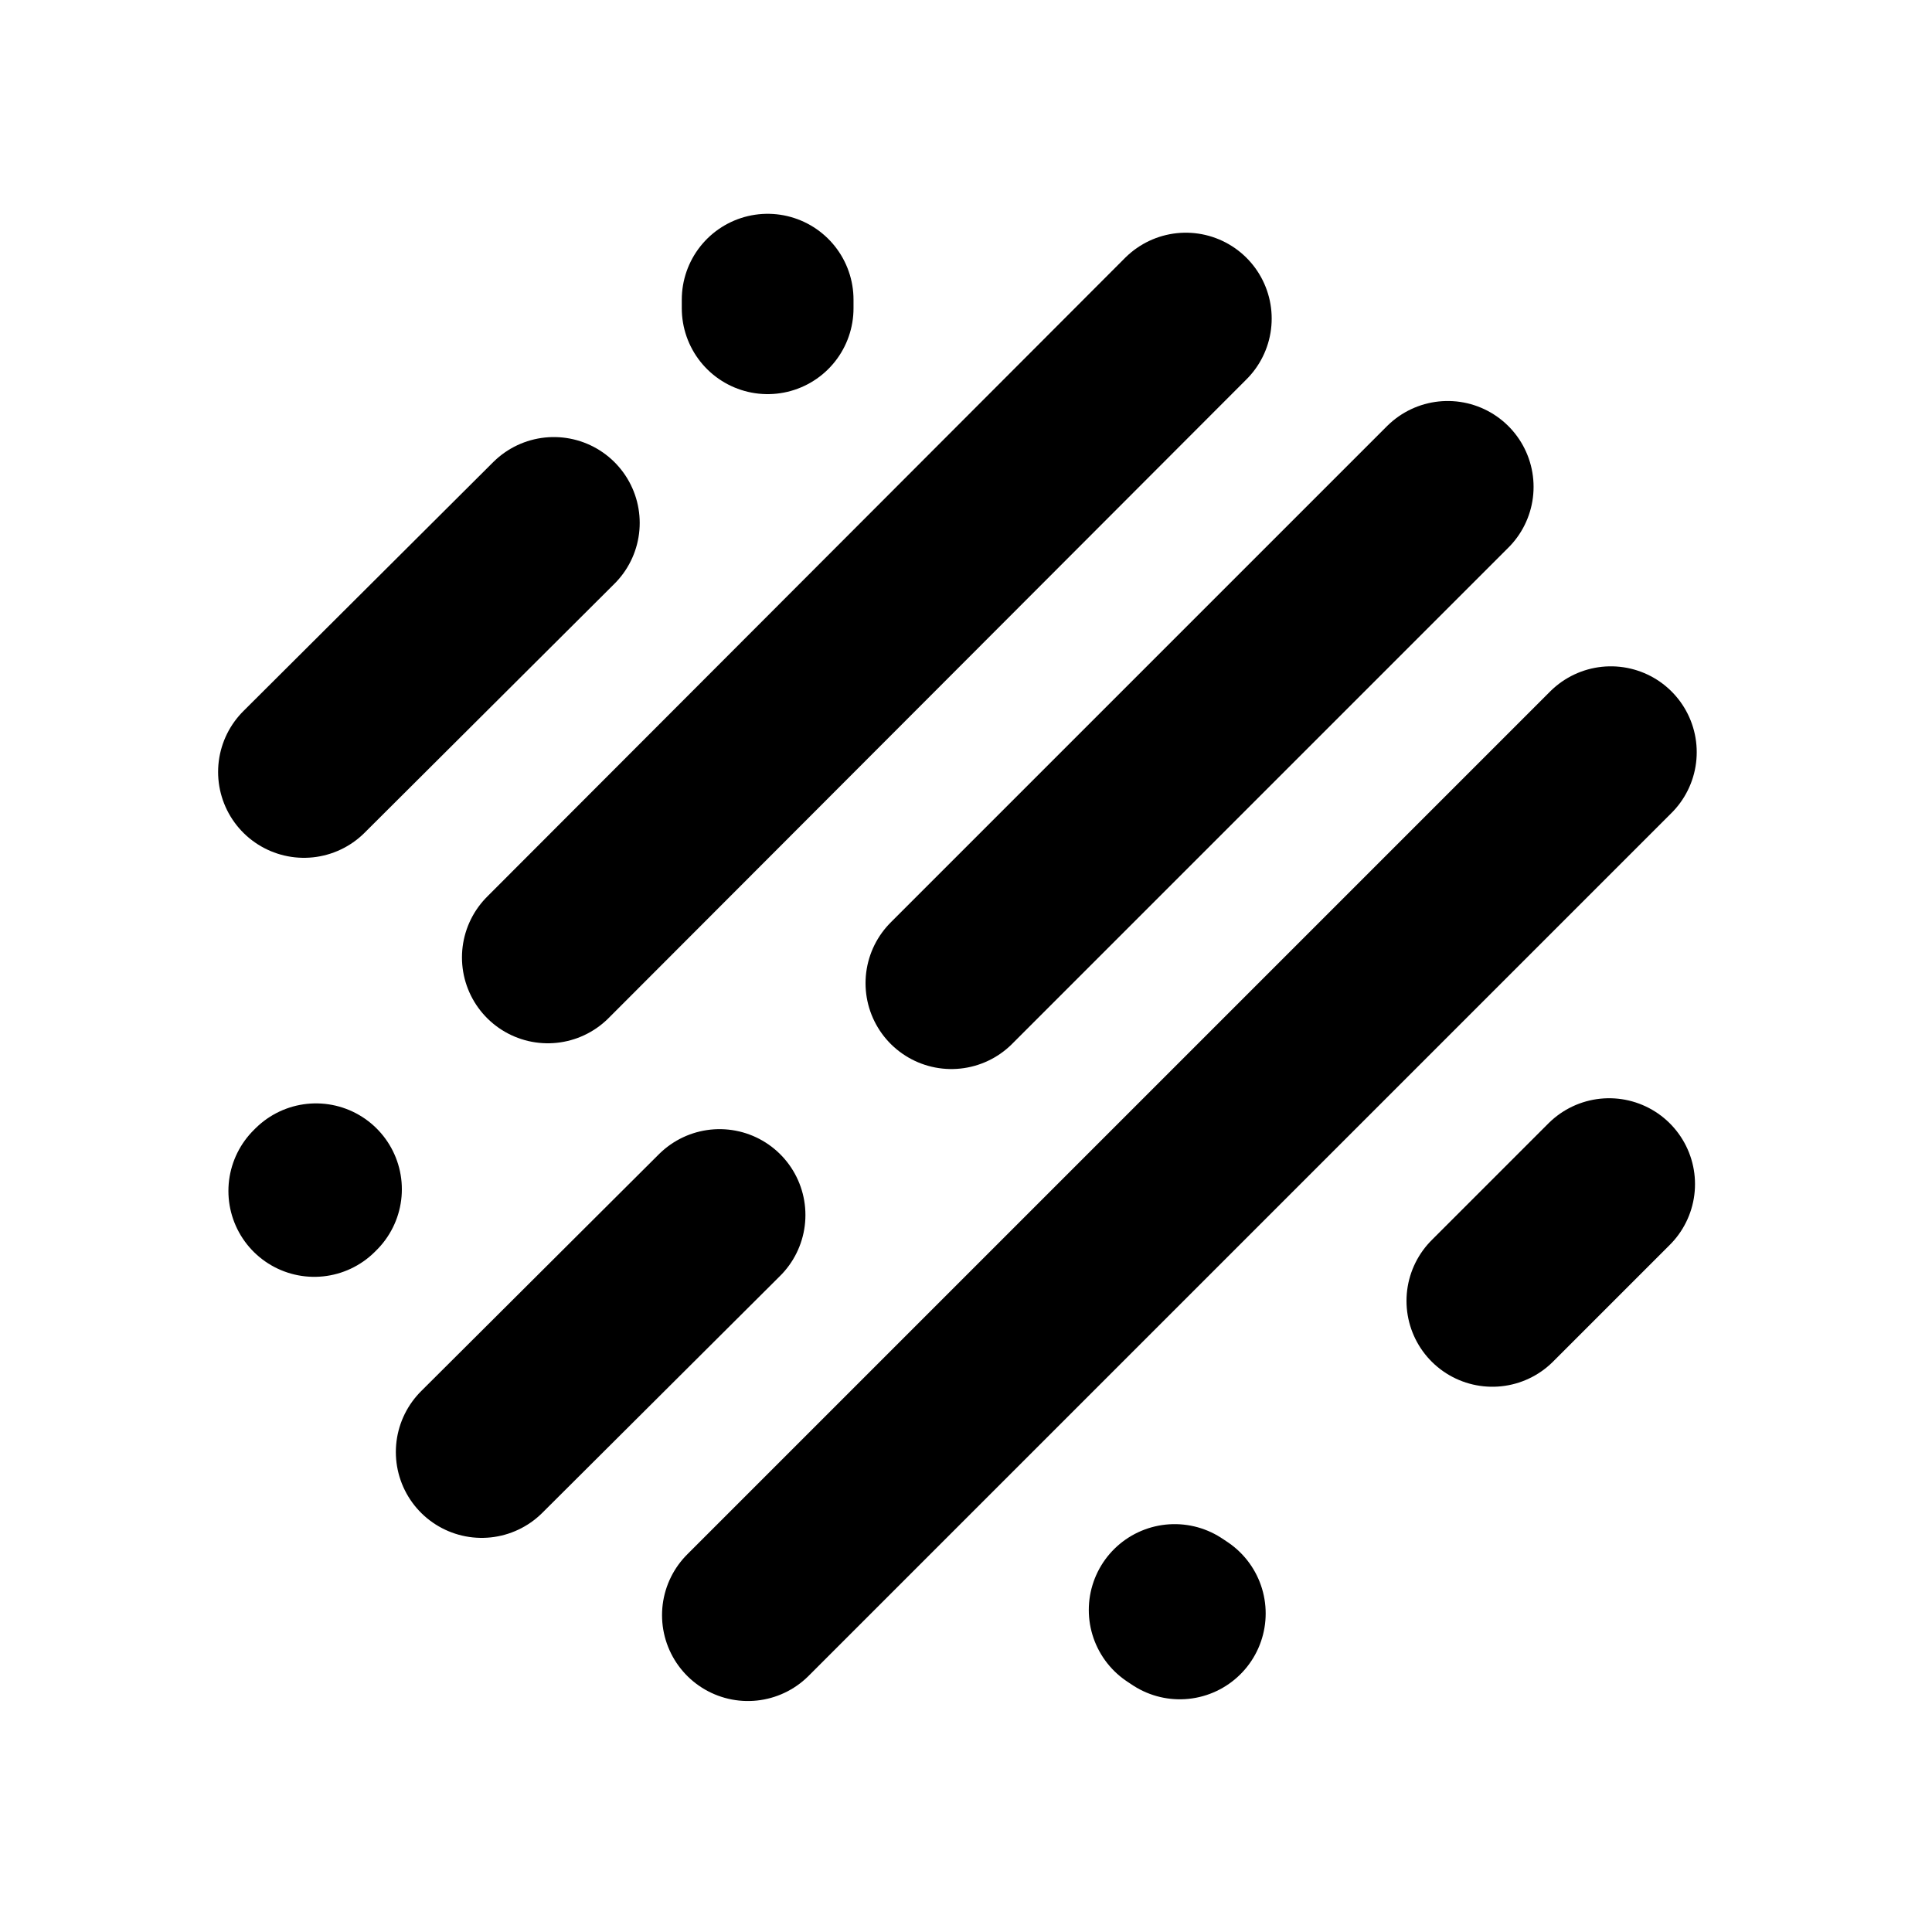
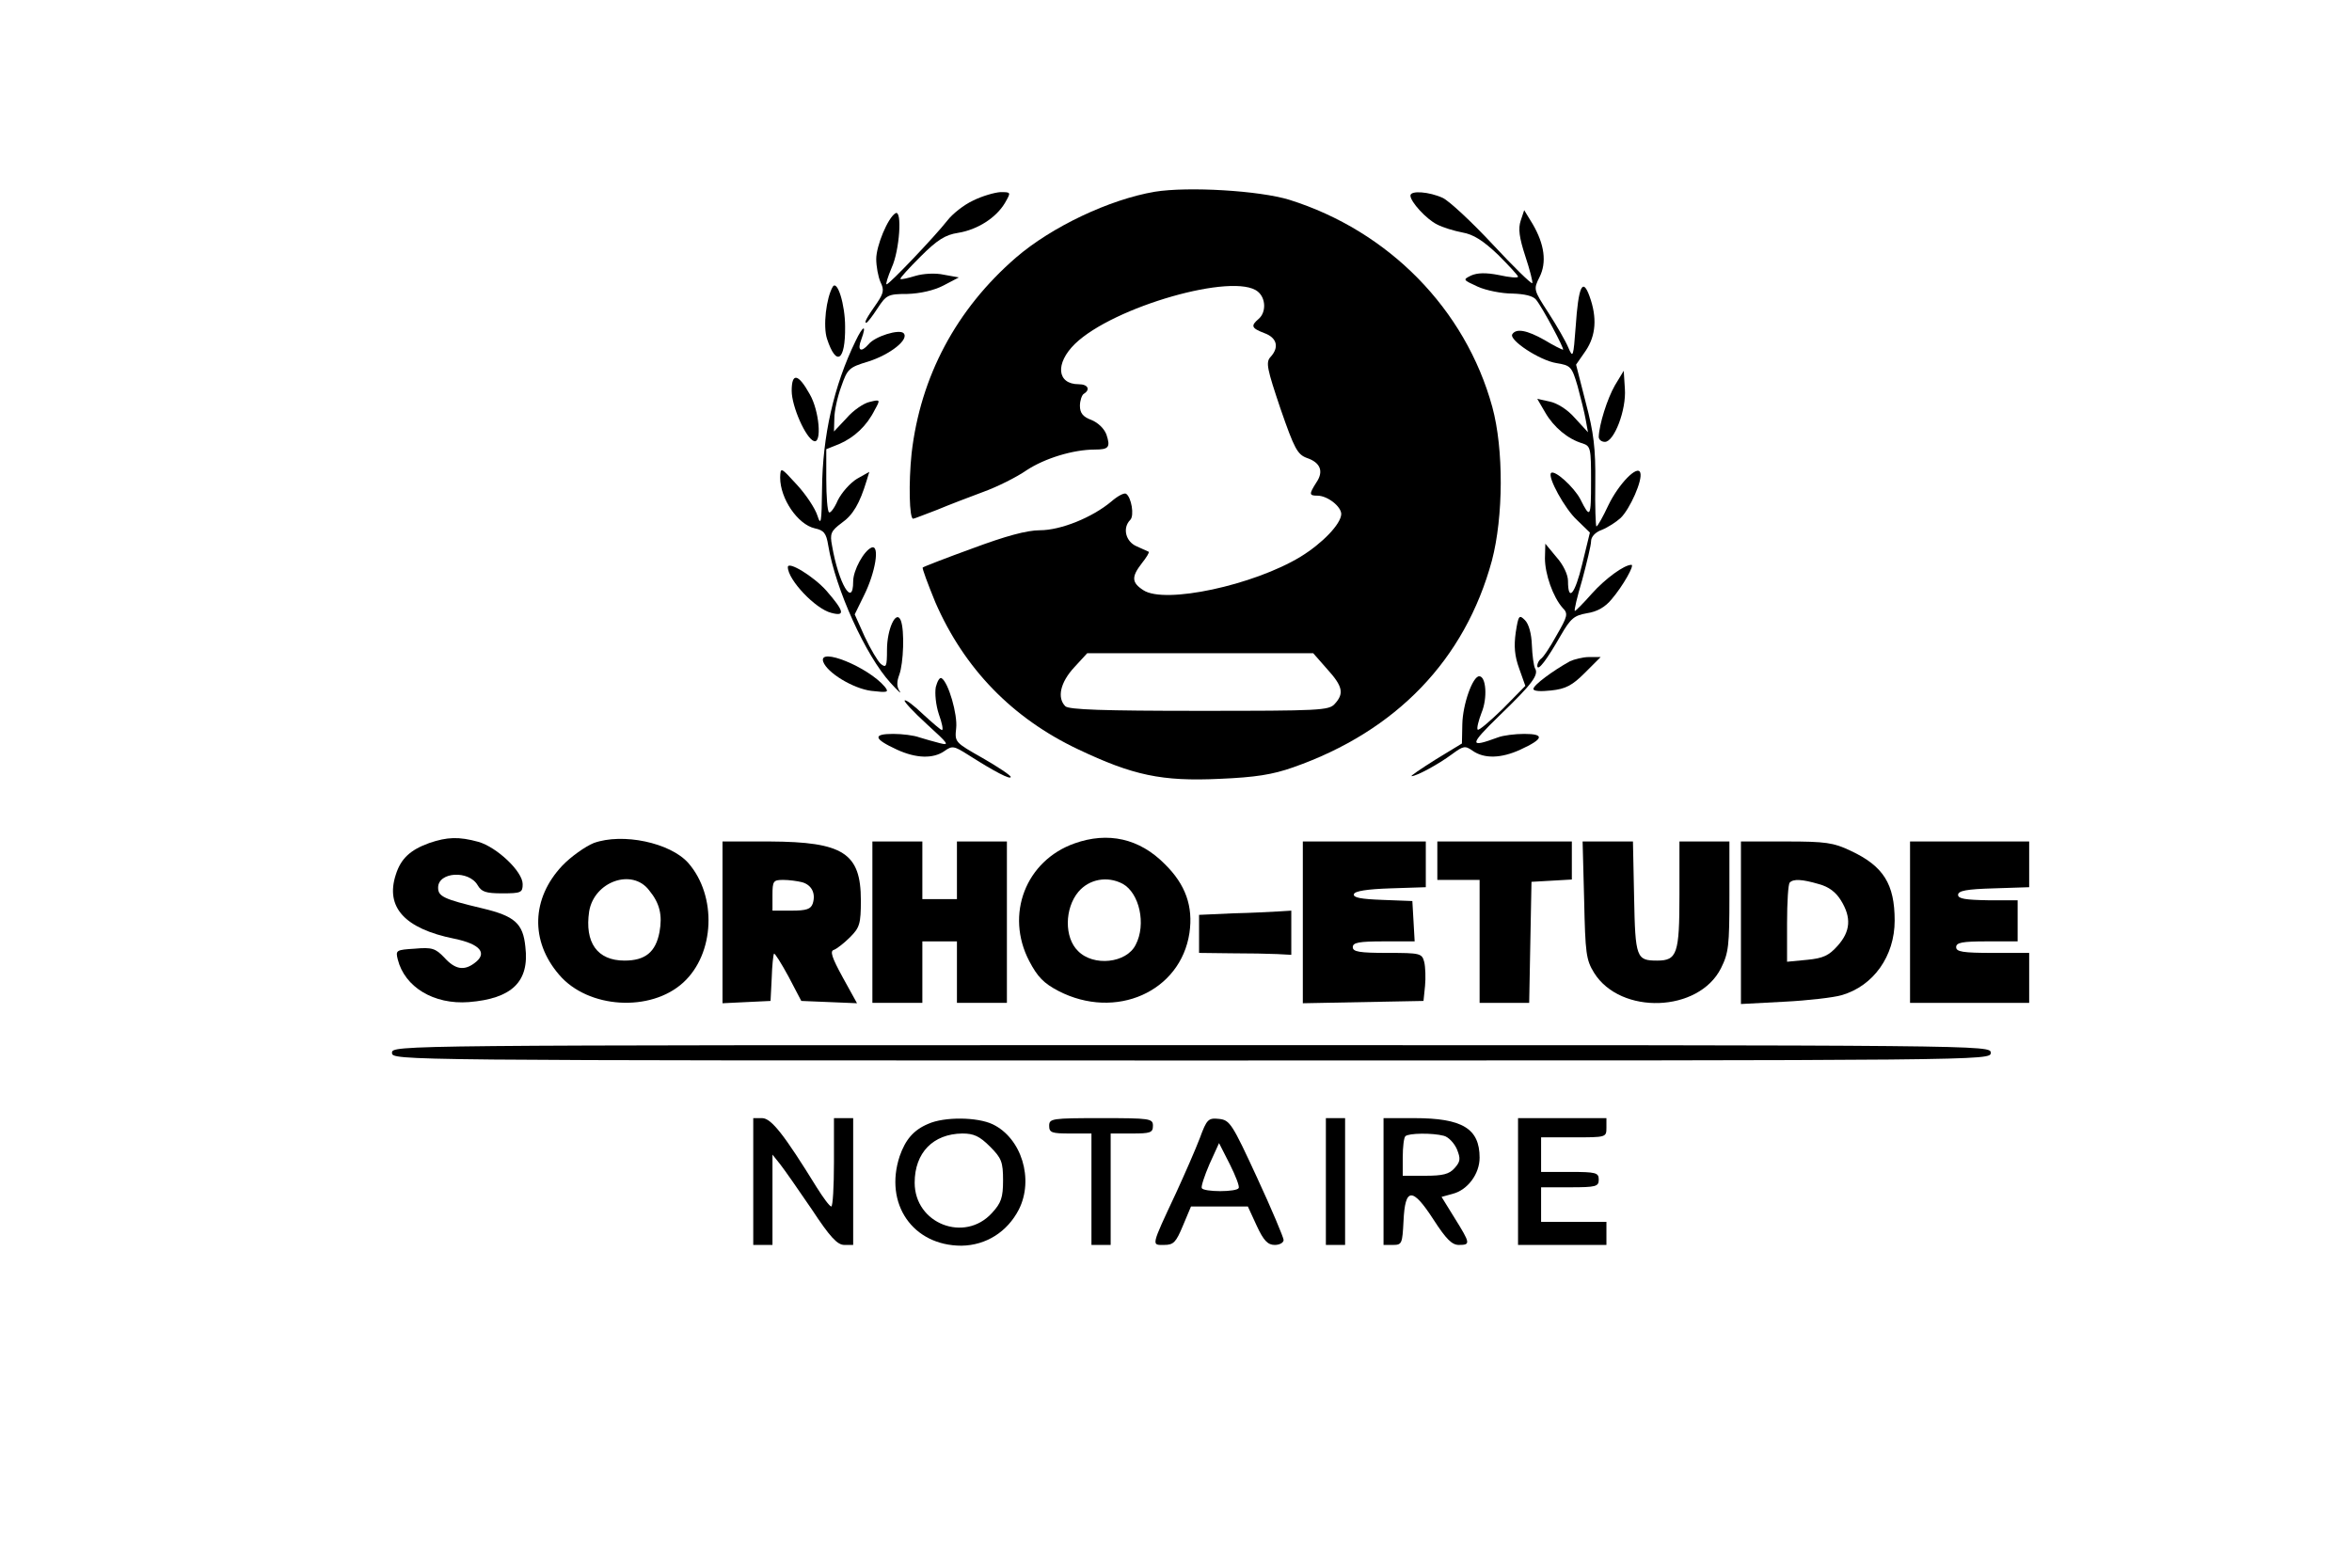
- <svg xmlns="http://www.w3.org/2000/svg" version="1.1" id="Layer_1" x="0px" y="0px" viewBox="0 0 225 225" style="enable-background:new 0 0 225 225;" xml:space="preserve">
-   <style type="text/css">
- 	.st0{fill:none;stroke:#000000;stroke-width:20;stroke-linecap:round;stroke-miterlimit:3;}
- </style>
-   <g transform="matrix( 1, 0, 0, 1, 0,0) ">
-     <g>
-       <path id="Layer0_0_1_STROKES" class="st0" d="M173.8,151.5l13.6-13.6 M35.4,89.9l29.1-29 M89.4,34.9v1 M137.4,187.9l-0.6-0.4     M36.6,138.7l0.2-0.2 M56.1,169.1l27.7-27.6 M63.8,111.5l74.3-74.4 M87.1,188.1L187.6,87.6 M110.8,114.5l57.8-57.8" />
-     </g>
+ <svg xmlns="http://www.w3.org/2000/svg" version="1.0" width="612pt" height="408pt" viewBox="0 0 612 408" preserveAspectRatio="xMidYMid meet">
+   <g transform="translate(0,408) scale(0.1,-0.1)" fill="#000000" stroke="none">
+     <path d="M3005 3581 c-118 -20 -268 -91 -361 -171 -156 -135 -249 -310 -272 -510 -8 -77 -6 -170 4 -170 3 0 30 11 62 23 31 13 86 34 121 47 36 13 86 38 112 56 47 31 121 54 178 54 36 0 41 6 30 39 -6 16 -22 31 -39 38 -22 8 -30 18 -30 37 0 13 5 28 10 31 18 11 11 25 -13 25 -57 0 -62 54 -10 105 100 97 415 187 476 136 21 -17 22 -54 2 -71 -21 -18 -19 -24 15 -37 33 -12 39 -37 16 -62 -13 -14 -9 -31 26 -135 36 -104 44 -119 69 -128 35 -12 44 -35 24 -64 -19 -30 -19 -34 3 -34 26 0 62 -28 62 -48 -1 -26 -49 -76 -106 -111 -122 -74 -353 -124 -409 -87 -31 20 -31 35 -4 70 12 15 20 28 18 30 -2 1 -16 7 -31 14 -29 12 -38 48 -17 69 11 11 3 59 -11 68 -5 3 -22 -6 -38 -20 -50 -42 -132 -75 -186 -75 -34 0 -89 -15 -175 -47 -69 -25 -128 -48 -130 -50 -2 -2 13 -42 33 -91 75 -172 200 -301 371 -382 143 -68 218 -84 368 -77 94 4 138 11 192 30 268 94 447 280 517 538 30 114 31 290 1 400 -70 255 -270 458 -528 539 -78 24 -263 35 -350 21z m448 -1242 c41 -45 45 -64 20 -91 -15 -17 -39 -18 -353 -18 -248 0 -339 3 -348 12 -22 22 -13 62 23 101 l34 37 294 0 294 0 36 -41z" />
+     <path d="M2532 3558 c-24 -11 -54 -35 -67 -52 -32 -41 -151 -166 -158 -166 -3 0 3 19 13 43 21 45 28 153 10 142 -20 -12 -50 -85 -50 -119 0 -19 5 -46 11 -60 10 -20 8 -29 -8 -53 -28 -40 -35 -53 -29 -53 3 0 16 17 29 37 23 35 27 38 78 38 33 1 69 9 94 22 l40 21 -39 7 c-22 5 -54 3 -74 -3 -20 -6 -37 -10 -39 -8 -2 2 22 28 52 58 44 44 65 57 98 62 50 8 99 39 122 78 16 28 16 28 -12 28 -15 -1 -47 -10 -71 -22z" />
+     <path d="M3670 3571 c0 -16 41 -61 69 -75 15 -8 45 -17 66 -21 29 -5 54 -21 93 -58 28 -28 52 -54 52 -57 0 -4 -22 -2 -49 4 -35 7 -57 6 -73 -1 -22 -11 -22 -11 17 -29 22 -10 63 -18 90 -18 32 -1 54 -6 62 -16 17 -21 75 -130 70 -130 -3 0 -25 11 -48 25 -46 26 -74 31 -84 15 -9 -15 71 -68 115 -75 37 -6 40 -9 55 -60 8 -30 18 -69 21 -87 l6 -33 -34 37 c-19 22 -46 39 -66 43 l-32 7 21 -36 c22 -38 59 -69 97 -80 21 -7 22 -13 22 -98 0 -96 -2 -99 -28 -47 -17 32 -67 77 -76 68 -10 -10 36 -94 68 -123 l33 -32 -20 -82 c-19 -79 -37 -100 -37 -44 0 16 -12 42 -30 62 l-29 35 -1 -38 c0 -41 21 -101 46 -129 15 -15 13 -22 -16 -72 -17 -31 -35 -58 -41 -61 -5 -4 -9 -12 -9 -18 1 -16 25 16 61 79 26 45 35 52 68 58 27 4 48 16 65 37 29 34 60 89 51 89 -19 0 -68 -36 -103 -75 -22 -25 -42 -45 -44 -45 -3 0 6 37 19 81 12 45 23 90 23 100 0 12 11 24 28 30 15 6 37 20 49 31 24 23 58 99 51 118 -7 21 -56 -29 -83 -85 -14 -30 -28 -55 -31 -55 -2 0 -4 51 -3 113 1 90 -4 131 -25 210 l-25 98 25 36 c27 40 30 87 10 142 -18 50 -29 25 -36 -79 -6 -80 -7 -83 -19 -55 -7 17 -30 57 -52 91 -39 60 -39 61 -23 93 19 38 13 85 -18 138 l-22 36 -9 -27 c-7 -21 -4 -44 12 -93 12 -36 20 -68 18 -70 -3 -2 -49 43 -103 101 -54 58 -113 113 -130 121 -35 16 -84 20 -84 6z" />
+     <path d="M2167 3334 c-17 -29 -26 -103 -15 -136 24 -73 48 -58 47 32 0 57 -20 122 -32 104z" />
+     <path d="M2226 3192 c-56 -115 -86 -247 -87 -385 -1 -87 -3 -97 -12 -69 -6 19 -30 55 -53 80 -43 47 -43 47 -44 19 0 -55 46 -122 90 -132 24 -5 30 -13 35 -44 19 -115 98 -288 162 -358 19 -21 30 -31 24 -22 -8 12 -8 24 -1 43 11 30 14 115 4 141 -12 30 -36 -22 -36 -76 0 -44 -2 -48 -16 -37 -8 7 -27 39 -42 71 l-26 58 24 49 c30 60 42 133 20 125 -20 -8 -48 -59 -48 -88 0 -70 -38 -6 -55 93 -6 31 -3 38 25 59 30 21 47 51 65 110 l7 23 -32 -18 c-18 -11 -40 -36 -50 -56 -9 -21 -20 -35 -23 -31 -4 3 -7 42 -7 85 l0 79 35 14 c38 17 70 46 91 88 15 27 15 28 -13 21 -15 -3 -43 -22 -60 -42 l-33 -35 1 34 c0 19 8 56 18 83 16 46 20 50 70 65 57 18 108 58 92 74 -11 11 -74 -8 -91 -29 -20 -23 -30 -16 -19 12 15 41 5 38 -15 -4z" />
+     <path d="M4202 3077 c-20 -35 -41 -102 -42 -134 0 -7 7 -13 16 -13 24 0 56 83 52 138 l-3 47 -23 -38z" />
+     <path d="M2060 3063 c0 -41 37 -124 58 -131 21 -7 14 79 -11 122 -30 54 -47 57 -47 9z" />
+     <path d="M2050 2604 c0 -33 72 -109 113 -119 37 -10 34 4 -13 58 -33 37 -100 78 -100 61z" />
+     <path d="M3944 2434 c-5 -36 -3 -61 9 -94 l16 -45 -59 -60 c-33 -32 -62 -57 -65 -54 -3 3 2 23 10 44 16 38 12 95 -6 95 -17 0 -43 -73 -44 -125 l-1 -50 -69 -42 c-38 -24 -66 -43 -62 -43 13 0 70 31 105 57 30 22 34 23 54 9 30 -21 74 -20 124 3 61 28 64 41 10 41 -24 0 -55 -4 -68 -9 -76 -28 -76 -21 4 57 85 82 103 106 92 123 -3 6 -7 33 -8 60 -1 30 -8 55 -18 65 -15 15 -17 13 -24 -32z" />
+     <path d="M2142 2358 c10 -29 78 -70 125 -76 43 -5 47 -4 35 11 -43 51 -173 104 -160 65z" />
+     <path d="M4085 2359 c-45 -25 -95 -62 -95 -72 0 -6 19 -7 46 -4 38 4 55 13 88 46 l41 41 -30 0 c-17 0 -39 -6 -50 -11z" />
+     <path d="M2435 2292 c-3 -16 0 -47 8 -71 8 -22 12 -41 8 -41 -3 0 -25 19 -49 41 -24 23 -45 39 -48 36 -3 -2 23 -30 58 -62 56 -51 60 -56 33 -49 -16 4 -40 11 -53 15 -13 5 -44 9 -68 9 -54 0 -51 -13 10 -41 50 -23 94 -24 123 -4 21 15 25 14 63 -10 69 -44 110 -65 110 -57 0 4 -33 26 -73 49 -72 41 -73 41 -69 78 4 35 -20 119 -38 130 -5 3 -11 -8 -15 -23z" />
+     <path d="M1117 1886 c-50 -18 -74 -41 -87 -82 -28 -85 23 -141 152 -167 68 -14 88 -38 52 -64 -27 -20 -50 -16 -78 15 -23 24 -32 27 -77 23 -48 -3 -50 -4 -44 -28 18 -72 94 -118 185 -111 112 9 158 53 147 144 -6 61 -28 80 -112 100 -101 24 -115 31 -115 54 0 41 80 46 103 6 10 -17 21 -21 64 -21 49 0 53 2 53 24 0 33 -67 96 -115 110 -51 14 -81 13 -128 -3z" />
+     <path d="M1545 1886 c-22 -9 -59 -35 -82 -59 -80 -85 -84 -196 -8 -284 75 -88 238 -98 323 -20 82 75 88 225 13 311 -47 53 -171 79 -246 52z m144 -123 c28 -34 35 -65 27 -109 -10 -52 -37 -74 -91 -74 -71 0 -104 47 -92 128 13 78 112 113 156 55z" />
+     <path d="M2796 1885 c-127 -45 -181 -185 -118 -306 22 -42 38 -58 76 -78 149 -77 318 -2 341 151 10 69 -10 126 -64 179 -66 67 -148 85 -235 54z m125 -105 c44 -24 62 -106 34 -159 -24 -48 -110 -57 -150 -16 -36 35 -35 111 1 154 28 33 75 42 115 21z" />
+     <path d="M1880 1680 l0 -211 62 3 63 3 3 59 c1 33 4 61 6 64 2 2 19 -25 38 -60 l33 -63 73 -3 72 -3 -37 67 c-29 53 -34 69 -23 72 8 3 27 18 42 33 25 25 28 35 28 96 0 123 -46 152 -237 153 l-123 0 0 -210z m207 104 c25 -7 36 -29 28 -55 -5 -15 -16 -19 -56 -19 l-49 0 0 40 c0 37 2 40 28 40 15 0 37 -3 49 -6z" />
+     <path d="M2270 1680 l0 -210 65 0 65 0 0 80 0 80 45 0 45 0 0 -80 0 -80 65 0 65 0 0 210 0 210 -65 0 -65 0 0 -75 0 -75 -45 0 -45 0 0 75 0 75 -65 0 -65 0 0 -210z" />
+     <path d="M3390 1680 l0 -211 157 3 157 3 4 39 c2 21 1 49 -2 62 -6 23 -10 24 -96 24 -73 0 -90 3 -90 15 0 12 16 15 81 15 l80 0 -3 53 -3 52 -78 3 c-56 2 -77 6 -74 15 2 8 35 13 95 15 l92 3 0 59 0 60 -160 0 -160 0 0 -210z" />
+     <path d="M3740 1840 l0 -50 55 0 55 0 0 -160 0 -160 65 0 64 0 3 158 3 157 53 3 52 3 0 50 0 49 -175 0 -175 0 0 -50z" />
+     <path d="M4122 1738 c3 -139 5 -156 26 -190 69 -110 272 -103 330 12 20 40 22 59 22 187 l0 143 -65 0 -65 0 0 -139 c0 -153 -6 -171 -58 -171 -54 0 -57 7 -60 165 l-3 145 -66 0 -65 0 4 -152z" />
+     <path d="M4530 1679 l0 -212 113 6 c61 3 129 11 149 17 83 24 138 102 138 194 0 95 -29 142 -115 182 -44 21 -65 24 -167 24 l-118 0 0 -211z m203 100 c26 -7 44 -21 57 -42 28 -45 25 -81 -8 -118 -23 -26 -38 -33 -80 -37 l-52 -5 0 100 c0 55 3 103 7 106 9 10 32 9 76 -4z" />
+     <path d="M4970 1680 l0 -210 155 0 155 0 0 65 0 65 -95 0 c-78 0 -95 3 -95 15 0 12 16 15 80 15 l80 0 0 53 0 54 -77 0 c-59 1 -78 4 -78 14 0 11 23 15 93 17 l92 3 0 59 0 60 -155 0 -155 0 0 -210z" />
+     <path d="M3208 1703 l-88 -4 0 -49 0 -50 83 -1 c45 0 99 -1 120 -2 l37 -2 0 58 0 57 -32 -2 c-18 -1 -72 -4 -120 -5z" />
+     <path d="M1020 1340 c0 -20 7 -20 2080 -20 2073 0 2080 0 2080 20 0 20 -7 20 -2080 20 -2073 0 -2080 0 -2080 -20z" />
+     <path d="M1960 1005 l0 -165 25 0 25 0 0 118 0 117 20 -25 c11 -14 48 -67 82 -117 48 -73 67 -93 85 -93 l23 0 0 165 0 165 -25 0 -25 0 0 -115 c0 -63 -3 -115 -7 -115 -5 1 -21 23 -38 50 -84 136 -118 180 -142 180 l-23 0 0 -165z" />
+     <path d="M2415 1155 c-38 -16 -59 -41 -74 -84 -41 -124 34 -233 161 -233 64 1 119 36 149 94 40 79 7 186 -68 222 -40 19 -126 20 -168 1z m161 -59 c30 -30 34 -40 34 -88 0 -45 -5 -59 -29 -85 -71 -78 -201 -28 -201 79 0 78 48 127 124 128 30 0 45 -7 72 -34z" />
+     <path d="M2730 1150 c0 -18 7 -20 55 -20 l55 0 0 -145 0 -145 25 0 25 0 0 145 0 145 55 0 c48 0 55 2 55 20 0 19 -7 20 -135 20 -128 0 -135 -1 -135 -20z" />
+     <path d="M3122 1118 c-11 -29 -39 -93 -62 -143 -66 -141 -64 -135 -31 -135 25 0 31 7 49 50 l21 50 74 0 74 0 23 -50 c18 -39 29 -50 47 -50 13 0 23 6 23 13 0 6 -31 80 -69 162 -65 141 -71 150 -99 153 -28 3 -32 -1 -50 -50z m101 -130 c-2 -5 -24 -8 -48 -8 -24 0 -46 3 -48 8 -2 4 7 32 20 62 l25 55 28 -55 c15 -30 26 -58 23 -62z" />
+     <path d="M3450 1005 l0 -165 25 0 25 0 0 165 0 165 -25 0 -25 0 0 -165z" />
+     <path d="M3600 1005 l0 -165 25 0 c23 0 24 4 27 62 4 88 23 89 78 4 33 -51 48 -66 66 -66 31 0 30 4 -11 70 l-34 55 29 8 c39 10 70 52 70 94 0 76 -45 103 -170 103 l-80 0 0 -165z m157 119 c12 -3 27 -19 34 -35 10 -25 9 -32 -6 -49 -14 -16 -31 -20 -77 -20 l-58 0 0 48 c0 27 3 52 7 55 8 8 70 9 100 1z" />
+     <path d="M3950 1005 l0 -165 115 0 115 0 0 30 0 30 -85 0 -85 0 0 45 0 45 75 0 c68 0 75 2 75 20 0 18 -7 20 -75 20 l-75 0 0 45 0 45 85 0 c84 0 85 0 85 25 l0 25 -115 0 -115 0 0 -165z" />
  </g>
</svg>
